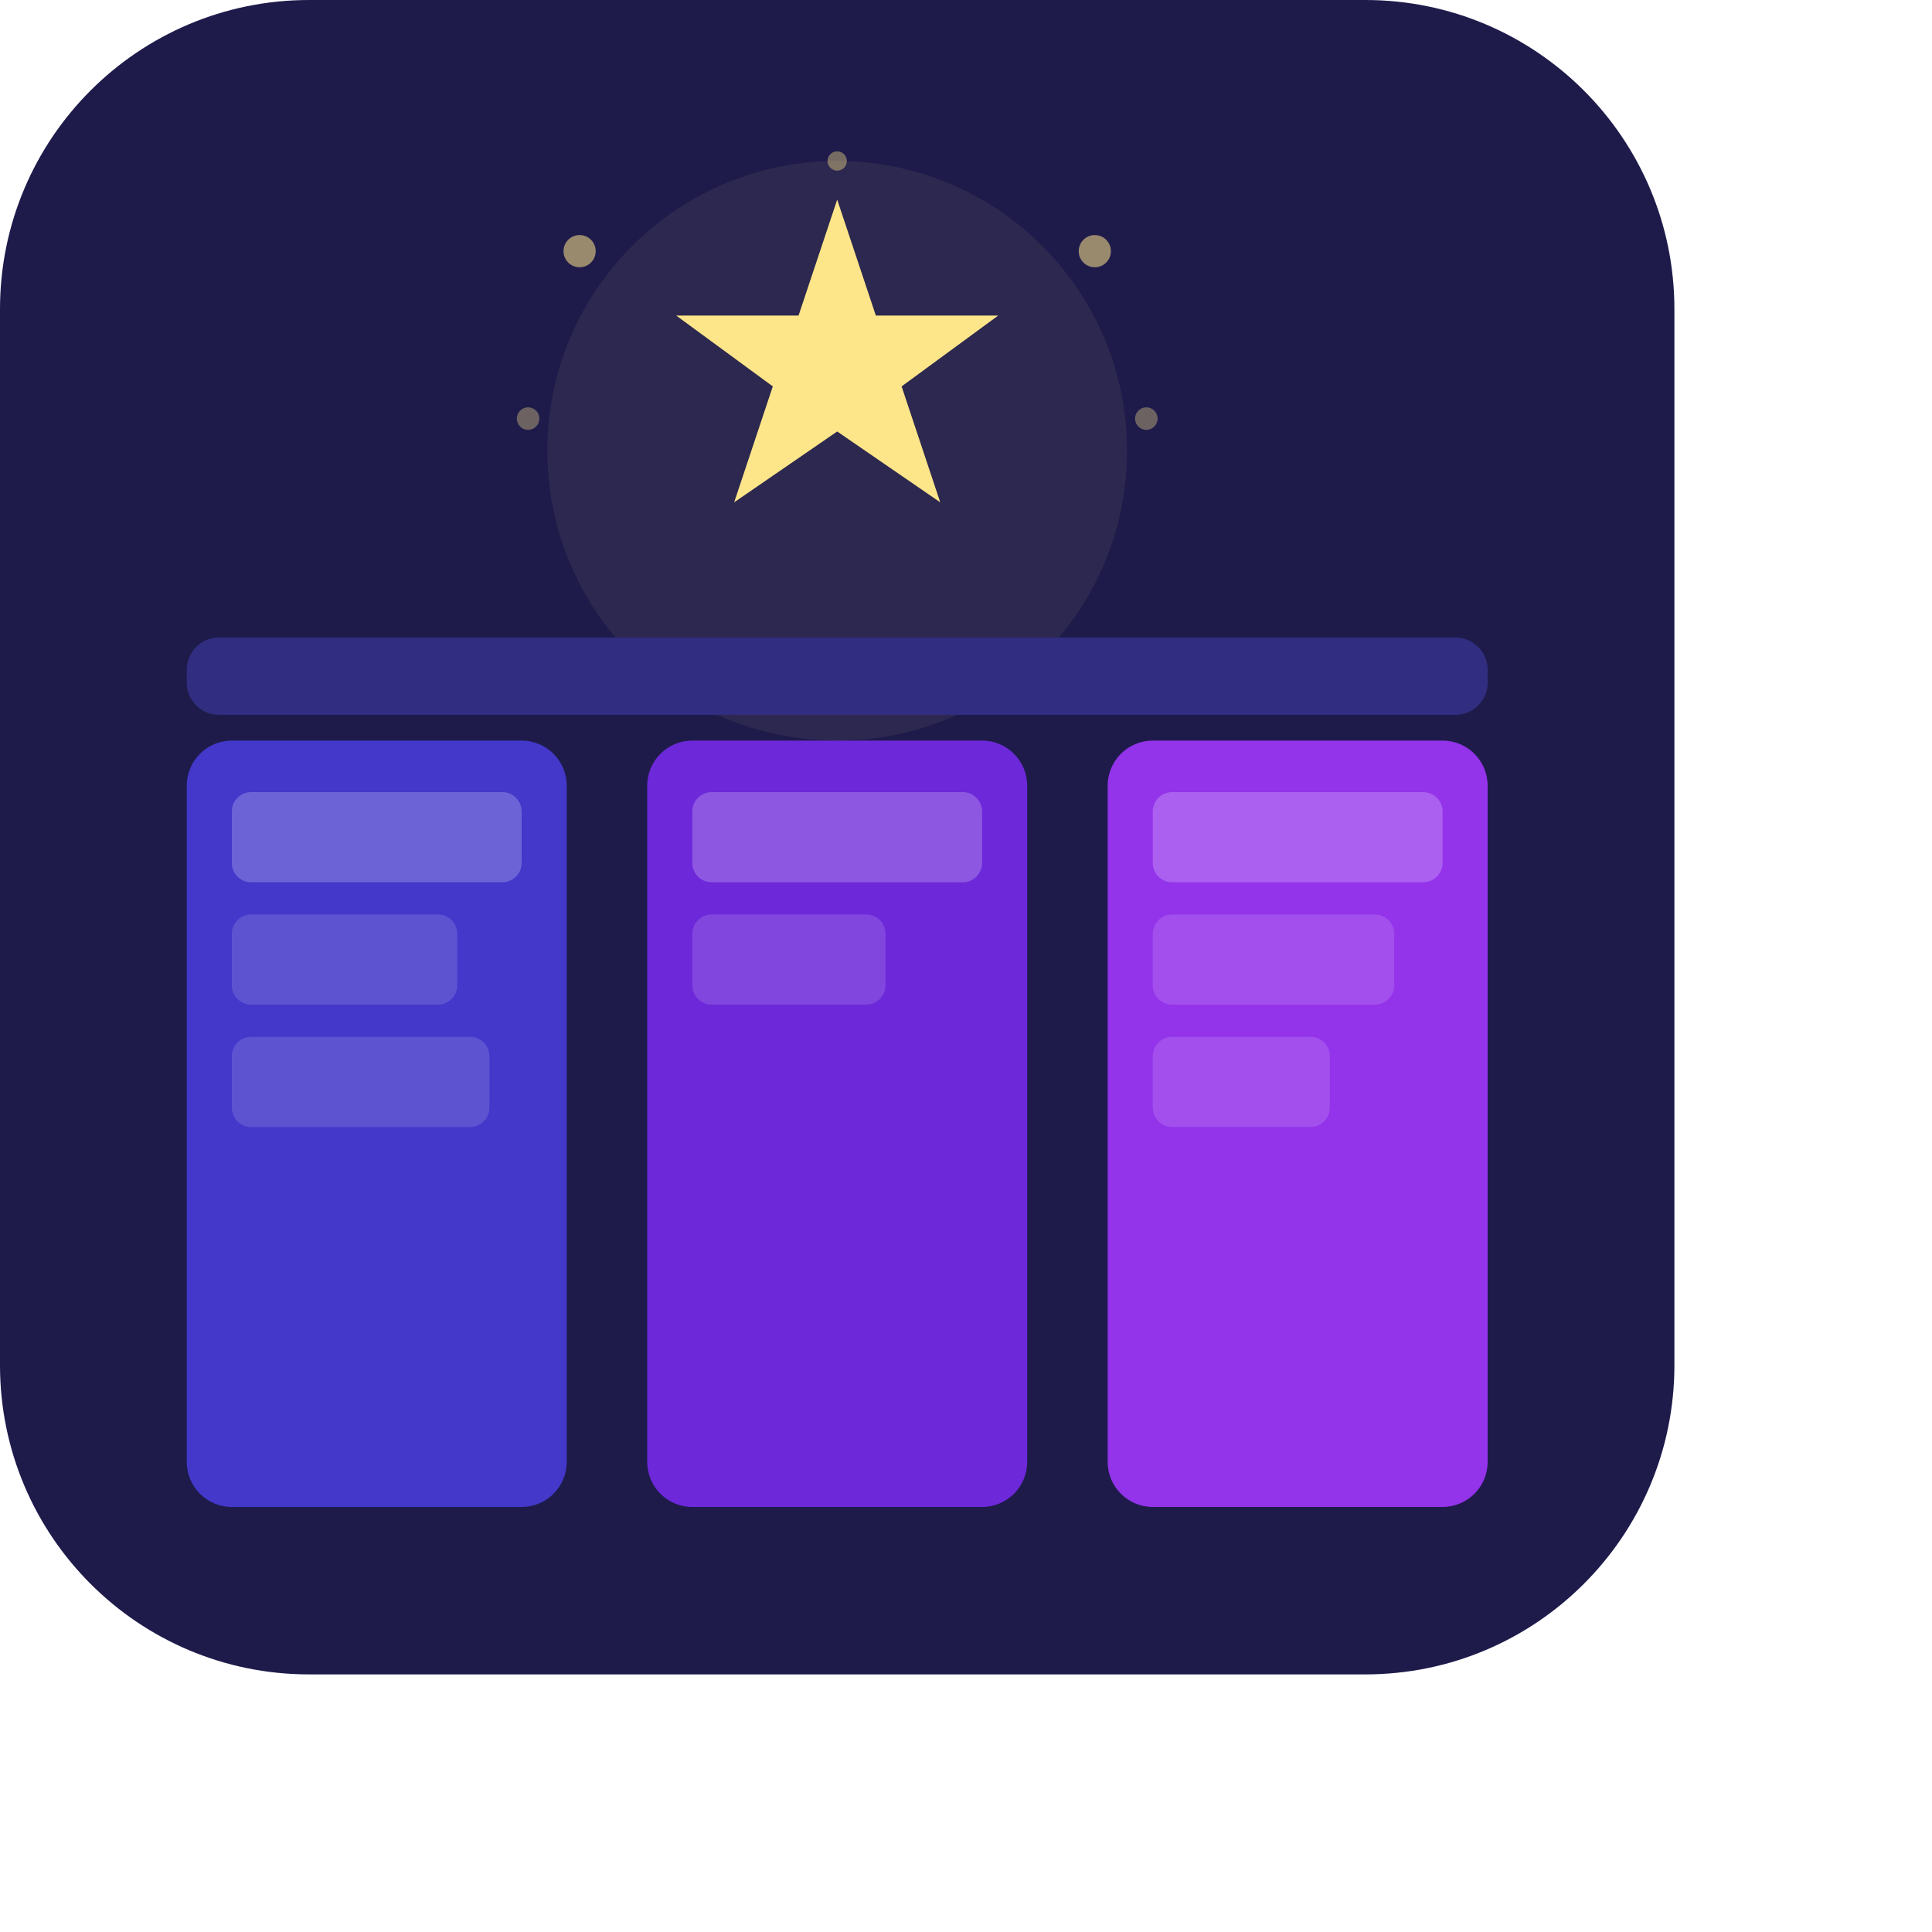
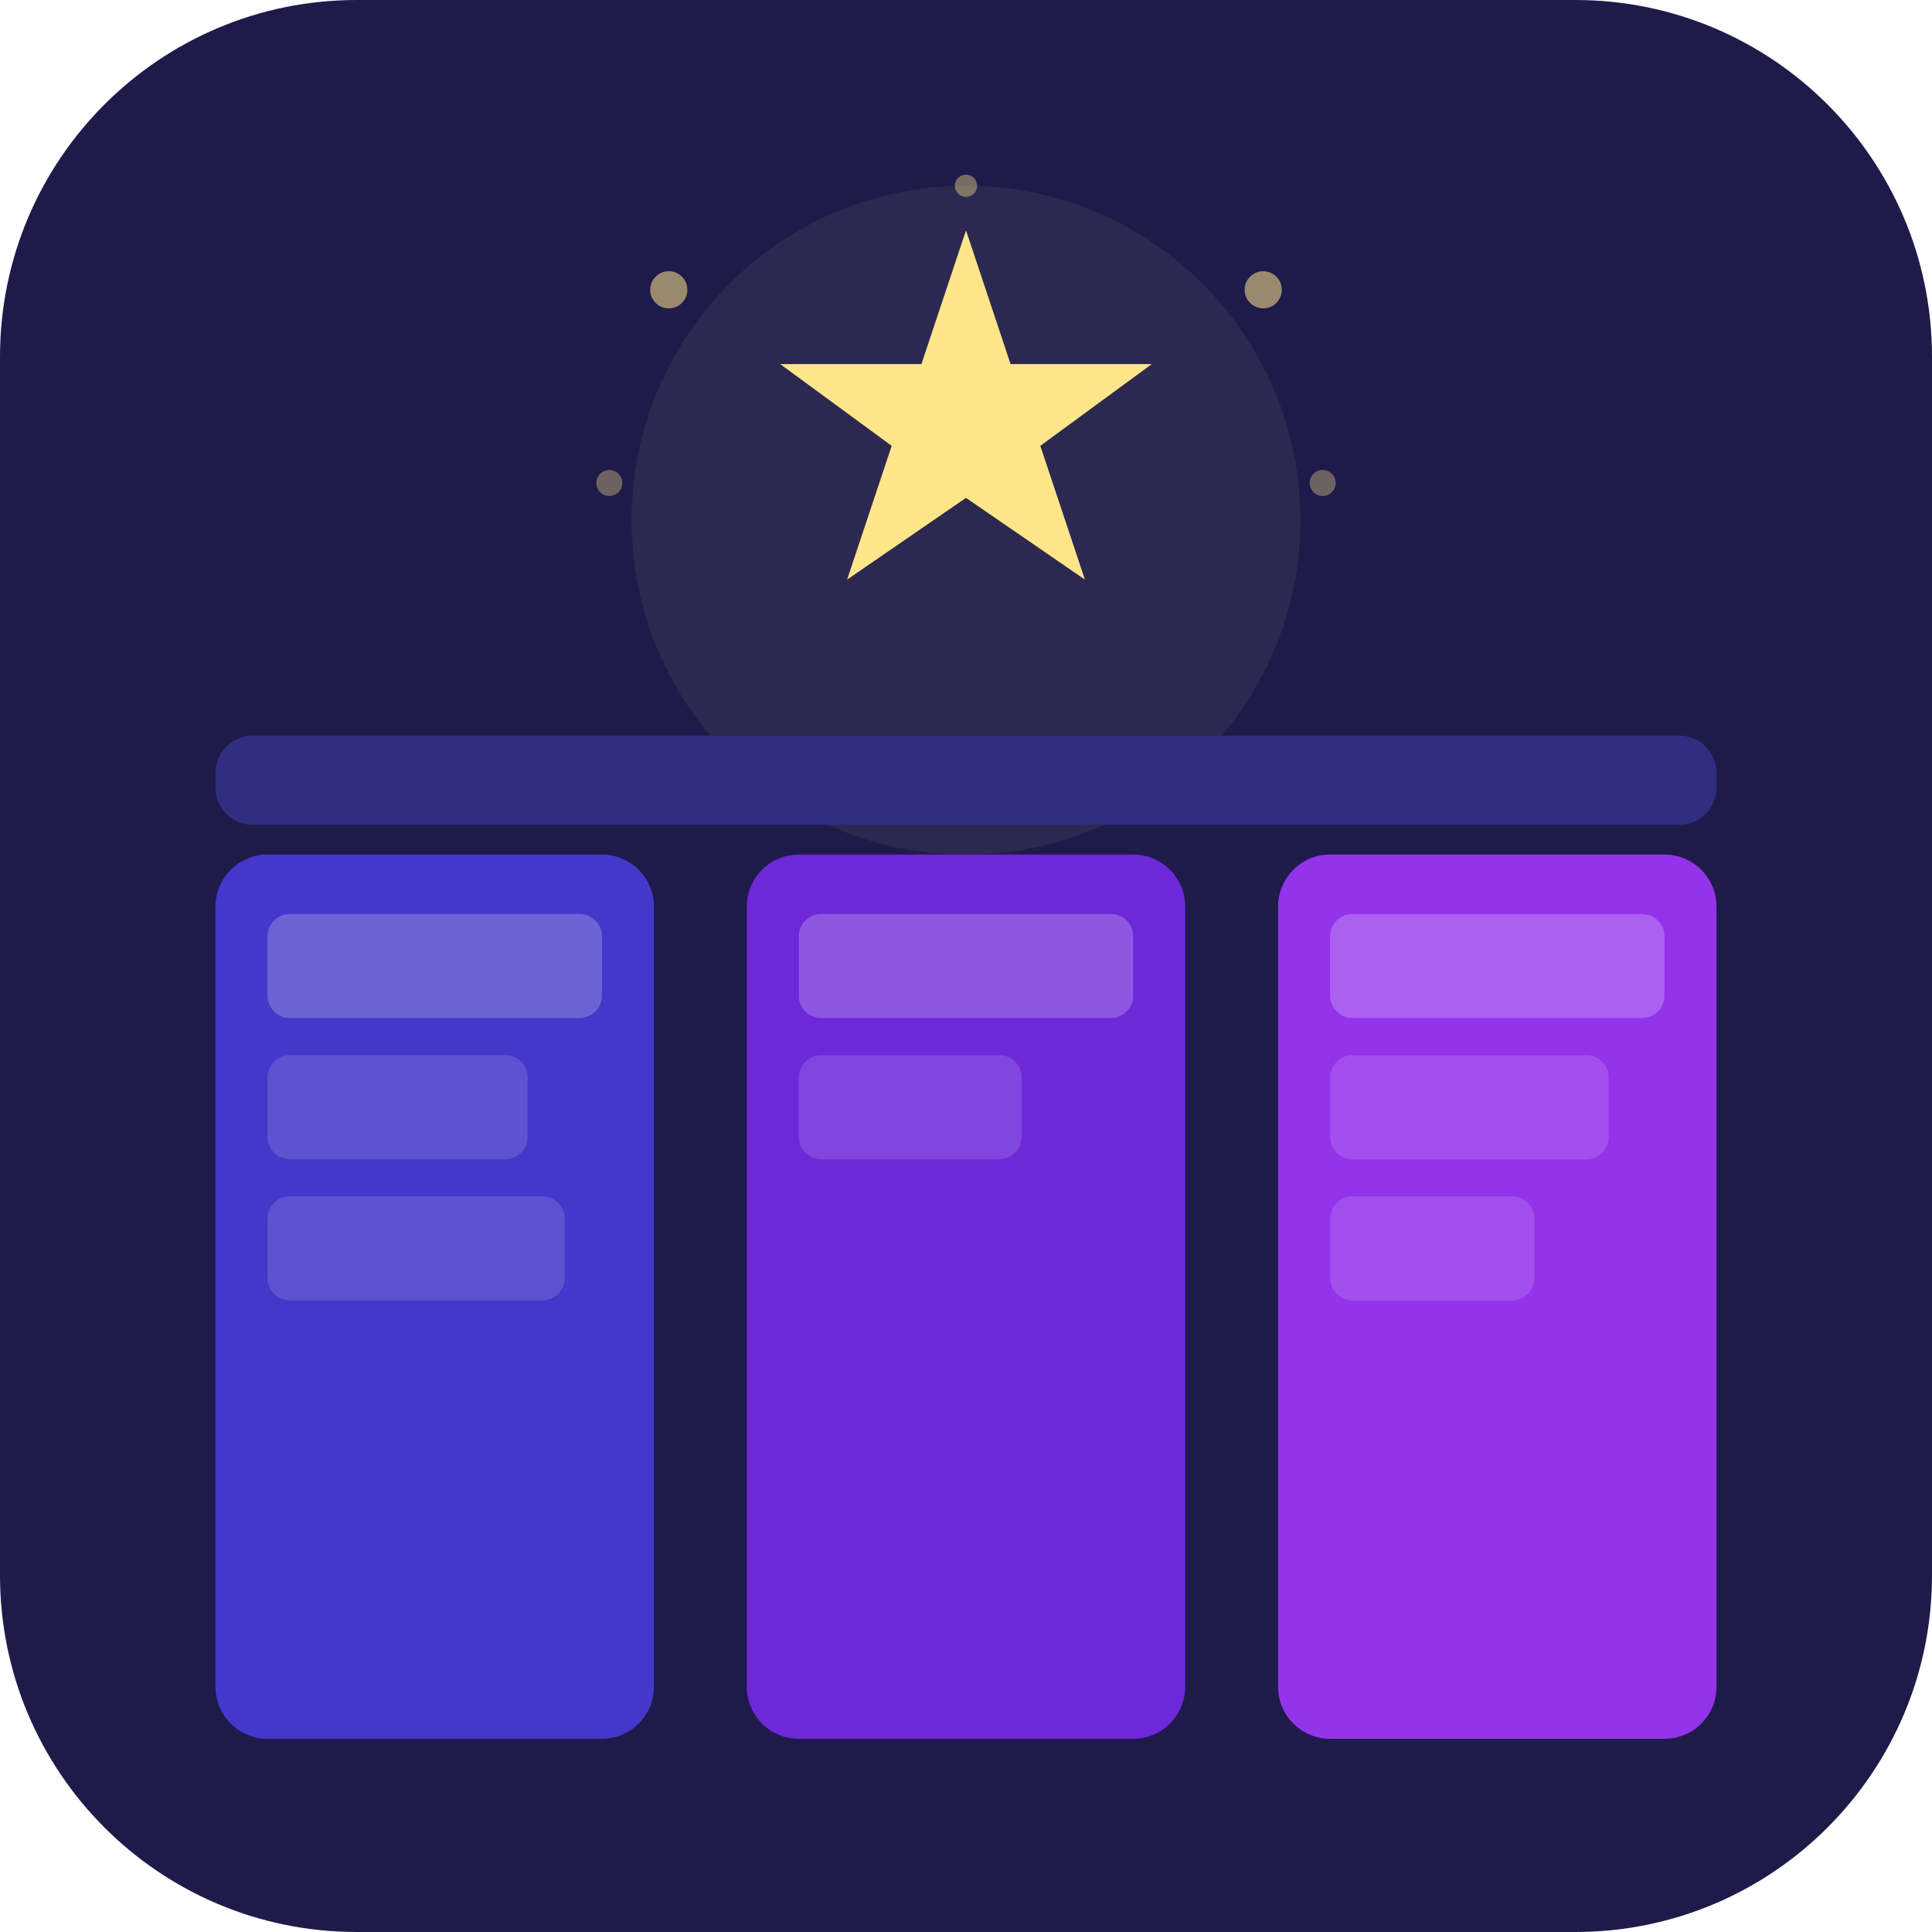
- <svg xmlns="http://www.w3.org/2000/svg" width="100%" viewBox="80 80 600 600" role="img">
+ <svg xmlns="http://www.w3.org/2000/svg" width="100%" viewBox="80 80 520 520" role="img">
  <defs>
    
  </defs>
  <rect x="80" y="80" width="520" height="520" rx="96" fill="#1e1b4b" style="fill:rgb(30, 27, 75);stroke:none;color:rgb(251, 251, 254);stroke-width:1px;stroke-linecap:butt;stroke-linejoin:miter;opacity:1;font-family:&quot;Anthropic Sans&quot;, -apple-system, BlinkMacSystemFont, &quot;Segoe UI&quot;, sans-serif;font-size:16px;font-weight:400;text-anchor:start;dominant-baseline:auto" />
  <circle cx="340" cy="220" r="90" fill="#fde68a" opacity="0.07" style="fill:rgb(253, 230, 138);stroke:none;color:rgb(251, 251, 254);stroke-width:1px;stroke-linecap:butt;stroke-linejoin:miter;opacity:0.07;font-family:&quot;Anthropic Sans&quot;, -apple-system, BlinkMacSystemFont, &quot;Segoe UI&quot;, sans-serif;font-size:16px;font-weight:400;text-anchor:start;dominant-baseline:auto" />
  <rect x="138" y="310" width="118" height="238" rx="14" fill="#4338ca" style="fill:rgb(67, 56, 202);stroke:none;color:rgb(251, 251, 254);stroke-width:1px;stroke-linecap:butt;stroke-linejoin:miter;opacity:1;font-family:&quot;Anthropic Sans&quot;, -apple-system, BlinkMacSystemFont, &quot;Segoe UI&quot;, sans-serif;font-size:16px;font-weight:400;text-anchor:start;dominant-baseline:auto" />
  <rect x="152" y="326" width="90" height="28" rx="6" fill="rgba(255,255,255,0.22)" style="fill:rgba(255, 255, 255, 0.22);stroke:none;color:rgb(251, 251, 254);stroke-width:1px;stroke-linecap:butt;stroke-linejoin:miter;opacity:1;font-family:&quot;Anthropic Sans&quot;, -apple-system, BlinkMacSystemFont, &quot;Segoe UI&quot;, sans-serif;font-size:16px;font-weight:400;text-anchor:start;dominant-baseline:auto" />
  <rect x="152" y="364" width="70" height="28" rx="6" fill="rgba(255,255,255,0.14)" style="fill:rgba(255, 255, 255, 0.14);stroke:none;color:rgb(251, 251, 254);stroke-width:1px;stroke-linecap:butt;stroke-linejoin:miter;opacity:1;font-family:&quot;Anthropic Sans&quot;, -apple-system, BlinkMacSystemFont, &quot;Segoe UI&quot;, sans-serif;font-size:16px;font-weight:400;text-anchor:start;dominant-baseline:auto" />
  <rect x="152" y="402" width="80" height="28" rx="6" fill="rgba(255,255,255,0.14)" style="fill:rgba(255, 255, 255, 0.14);stroke:none;color:rgb(251, 251, 254);stroke-width:1px;stroke-linecap:butt;stroke-linejoin:miter;opacity:1;font-family:&quot;Anthropic Sans&quot;, -apple-system, BlinkMacSystemFont, &quot;Segoe UI&quot;, sans-serif;font-size:16px;font-weight:400;text-anchor:start;dominant-baseline:auto" />
  <rect x="281" y="310" width="118" height="238" rx="14" fill="#6d28d9" style="fill:rgb(109, 40, 217);stroke:none;color:rgb(251, 251, 254);stroke-width:1px;stroke-linecap:butt;stroke-linejoin:miter;opacity:1;font-family:&quot;Anthropic Sans&quot;, -apple-system, BlinkMacSystemFont, &quot;Segoe UI&quot;, sans-serif;font-size:16px;font-weight:400;text-anchor:start;dominant-baseline:auto" />
  <rect x="295" y="326" width="90" height="28" rx="6" fill="rgba(255,255,255,0.22)" style="fill:rgba(255, 255, 255, 0.22);stroke:none;color:rgb(251, 251, 254);stroke-width:1px;stroke-linecap:butt;stroke-linejoin:miter;opacity:1;font-family:&quot;Anthropic Sans&quot;, -apple-system, BlinkMacSystemFont, &quot;Segoe UI&quot;, sans-serif;font-size:16px;font-weight:400;text-anchor:start;dominant-baseline:auto" />
  <rect x="295" y="364" width="60" height="28" rx="6" fill="rgba(255,255,255,0.14)" style="fill:rgba(255, 255, 255, 0.14);stroke:none;color:rgb(251, 251, 254);stroke-width:1px;stroke-linecap:butt;stroke-linejoin:miter;opacity:1;font-family:&quot;Anthropic Sans&quot;, -apple-system, BlinkMacSystemFont, &quot;Segoe UI&quot;, sans-serif;font-size:16px;font-weight:400;text-anchor:start;dominant-baseline:auto" />
  <rect x="424" y="310" width="118" height="238" rx="14" fill="#9333ea" style="fill:rgb(147, 51, 234);stroke:none;color:rgb(251, 251, 254);stroke-width:1px;stroke-linecap:butt;stroke-linejoin:miter;opacity:1;font-family:&quot;Anthropic Sans&quot;, -apple-system, BlinkMacSystemFont, &quot;Segoe UI&quot;, sans-serif;font-size:16px;font-weight:400;text-anchor:start;dominant-baseline:auto" />
  <rect x="438" y="326" width="90" height="28" rx="6" fill="rgba(255,255,255,0.22)" style="fill:rgba(255, 255, 255, 0.22);stroke:none;color:rgb(251, 251, 254);stroke-width:1px;stroke-linecap:butt;stroke-linejoin:miter;opacity:1;font-family:&quot;Anthropic Sans&quot;, -apple-system, BlinkMacSystemFont, &quot;Segoe UI&quot;, sans-serif;font-size:16px;font-weight:400;text-anchor:start;dominant-baseline:auto" />
  <rect x="438" y="364" width="75" height="28" rx="6" fill="rgba(255,255,255,0.14)" style="fill:rgba(255, 255, 255, 0.14);stroke:none;color:rgb(251, 251, 254);stroke-width:1px;stroke-linecap:butt;stroke-linejoin:miter;opacity:1;font-family:&quot;Anthropic Sans&quot;, -apple-system, BlinkMacSystemFont, &quot;Segoe UI&quot;, sans-serif;font-size:16px;font-weight:400;text-anchor:start;dominant-baseline:auto" />
  <rect x="438" y="402" width="55" height="28" rx="6" fill="rgba(255,255,255,0.14)" style="fill:rgba(255, 255, 255, 0.14);stroke:none;color:rgb(251, 251, 254);stroke-width:1px;stroke-linecap:butt;stroke-linejoin:miter;opacity:1;font-family:&quot;Anthropic Sans&quot;, -apple-system, BlinkMacSystemFont, &quot;Segoe UI&quot;, sans-serif;font-size:16px;font-weight:400;text-anchor:start;dominant-baseline:auto" />
  <rect x="138" y="278" width="404" height="24" rx="10" fill="#312e81" style="fill:rgb(49, 46, 129);stroke:none;color:rgb(251, 251, 254);stroke-width:1px;stroke-linecap:butt;stroke-linejoin:miter;opacity:1;font-family:&quot;Anthropic Sans&quot;, -apple-system, BlinkMacSystemFont, &quot;Segoe UI&quot;, sans-serif;font-size:16px;font-weight:400;text-anchor:start;dominant-baseline:auto" />
  <polygon points="&#10;    340,142&#10;    352,178&#10;    390,178&#10;    360,200&#10;    372,236&#10;    340,214&#10;    308,236&#10;    320,200&#10;    290,178&#10;    328,178&#10;  " fill="#fde68a" style="fill:rgb(253, 230, 138);stroke:none;color:rgb(251, 251, 254);stroke-width:1px;stroke-linecap:butt;stroke-linejoin:miter;opacity:1;font-family:&quot;Anthropic Sans&quot;, -apple-system, BlinkMacSystemFont, &quot;Segoe UI&quot;, sans-serif;font-size:16px;font-weight:400;text-anchor:start;dominant-baseline:auto" />
  <circle cx="260" cy="158" r="5" fill="#fde68a" opacity="0.55" style="fill:rgb(253, 230, 138);stroke:none;color:rgb(251, 251, 254);stroke-width:1px;stroke-linecap:butt;stroke-linejoin:miter;opacity:0.55;font-family:&quot;Anthropic Sans&quot;, -apple-system, BlinkMacSystemFont, &quot;Segoe UI&quot;, sans-serif;font-size:16px;font-weight:400;text-anchor:start;dominant-baseline:auto" />
  <circle cx="420" cy="158" r="5" fill="#fde68a" opacity="0.55" style="fill:rgb(253, 230, 138);stroke:none;color:rgb(251, 251, 254);stroke-width:1px;stroke-linecap:butt;stroke-linejoin:miter;opacity:0.55;font-family:&quot;Anthropic Sans&quot;, -apple-system, BlinkMacSystemFont, &quot;Segoe UI&quot;, sans-serif;font-size:16px;font-weight:400;text-anchor:start;dominant-baseline:auto" />
  <circle cx="244" cy="210" r="3.5" fill="#fde68a" opacity="0.35" style="fill:rgb(253, 230, 138);stroke:none;color:rgb(251, 251, 254);stroke-width:1px;stroke-linecap:butt;stroke-linejoin:miter;opacity:0.35;font-family:&quot;Anthropic Sans&quot;, -apple-system, BlinkMacSystemFont, &quot;Segoe UI&quot;, sans-serif;font-size:16px;font-weight:400;text-anchor:start;dominant-baseline:auto" />
  <circle cx="436" cy="210" r="3.5" fill="#fde68a" opacity="0.35" style="fill:rgb(253, 230, 138);stroke:none;color:rgb(251, 251, 254);stroke-width:1px;stroke-linecap:butt;stroke-linejoin:miter;opacity:0.35;font-family:&quot;Anthropic Sans&quot;, -apple-system, BlinkMacSystemFont, &quot;Segoe UI&quot;, sans-serif;font-size:16px;font-weight:400;text-anchor:start;dominant-baseline:auto" />
  <circle cx="340" cy="130" r="3" fill="#fde68a" opacity="0.4" style="fill:rgb(253, 230, 138);stroke:none;color:rgb(251, 251, 254);stroke-width:1px;stroke-linecap:butt;stroke-linejoin:miter;opacity:0.4;font-family:&quot;Anthropic Sans&quot;, -apple-system, BlinkMacSystemFont, &quot;Segoe UI&quot;, sans-serif;font-size:16px;font-weight:400;text-anchor:start;dominant-baseline:auto" />
</svg>
